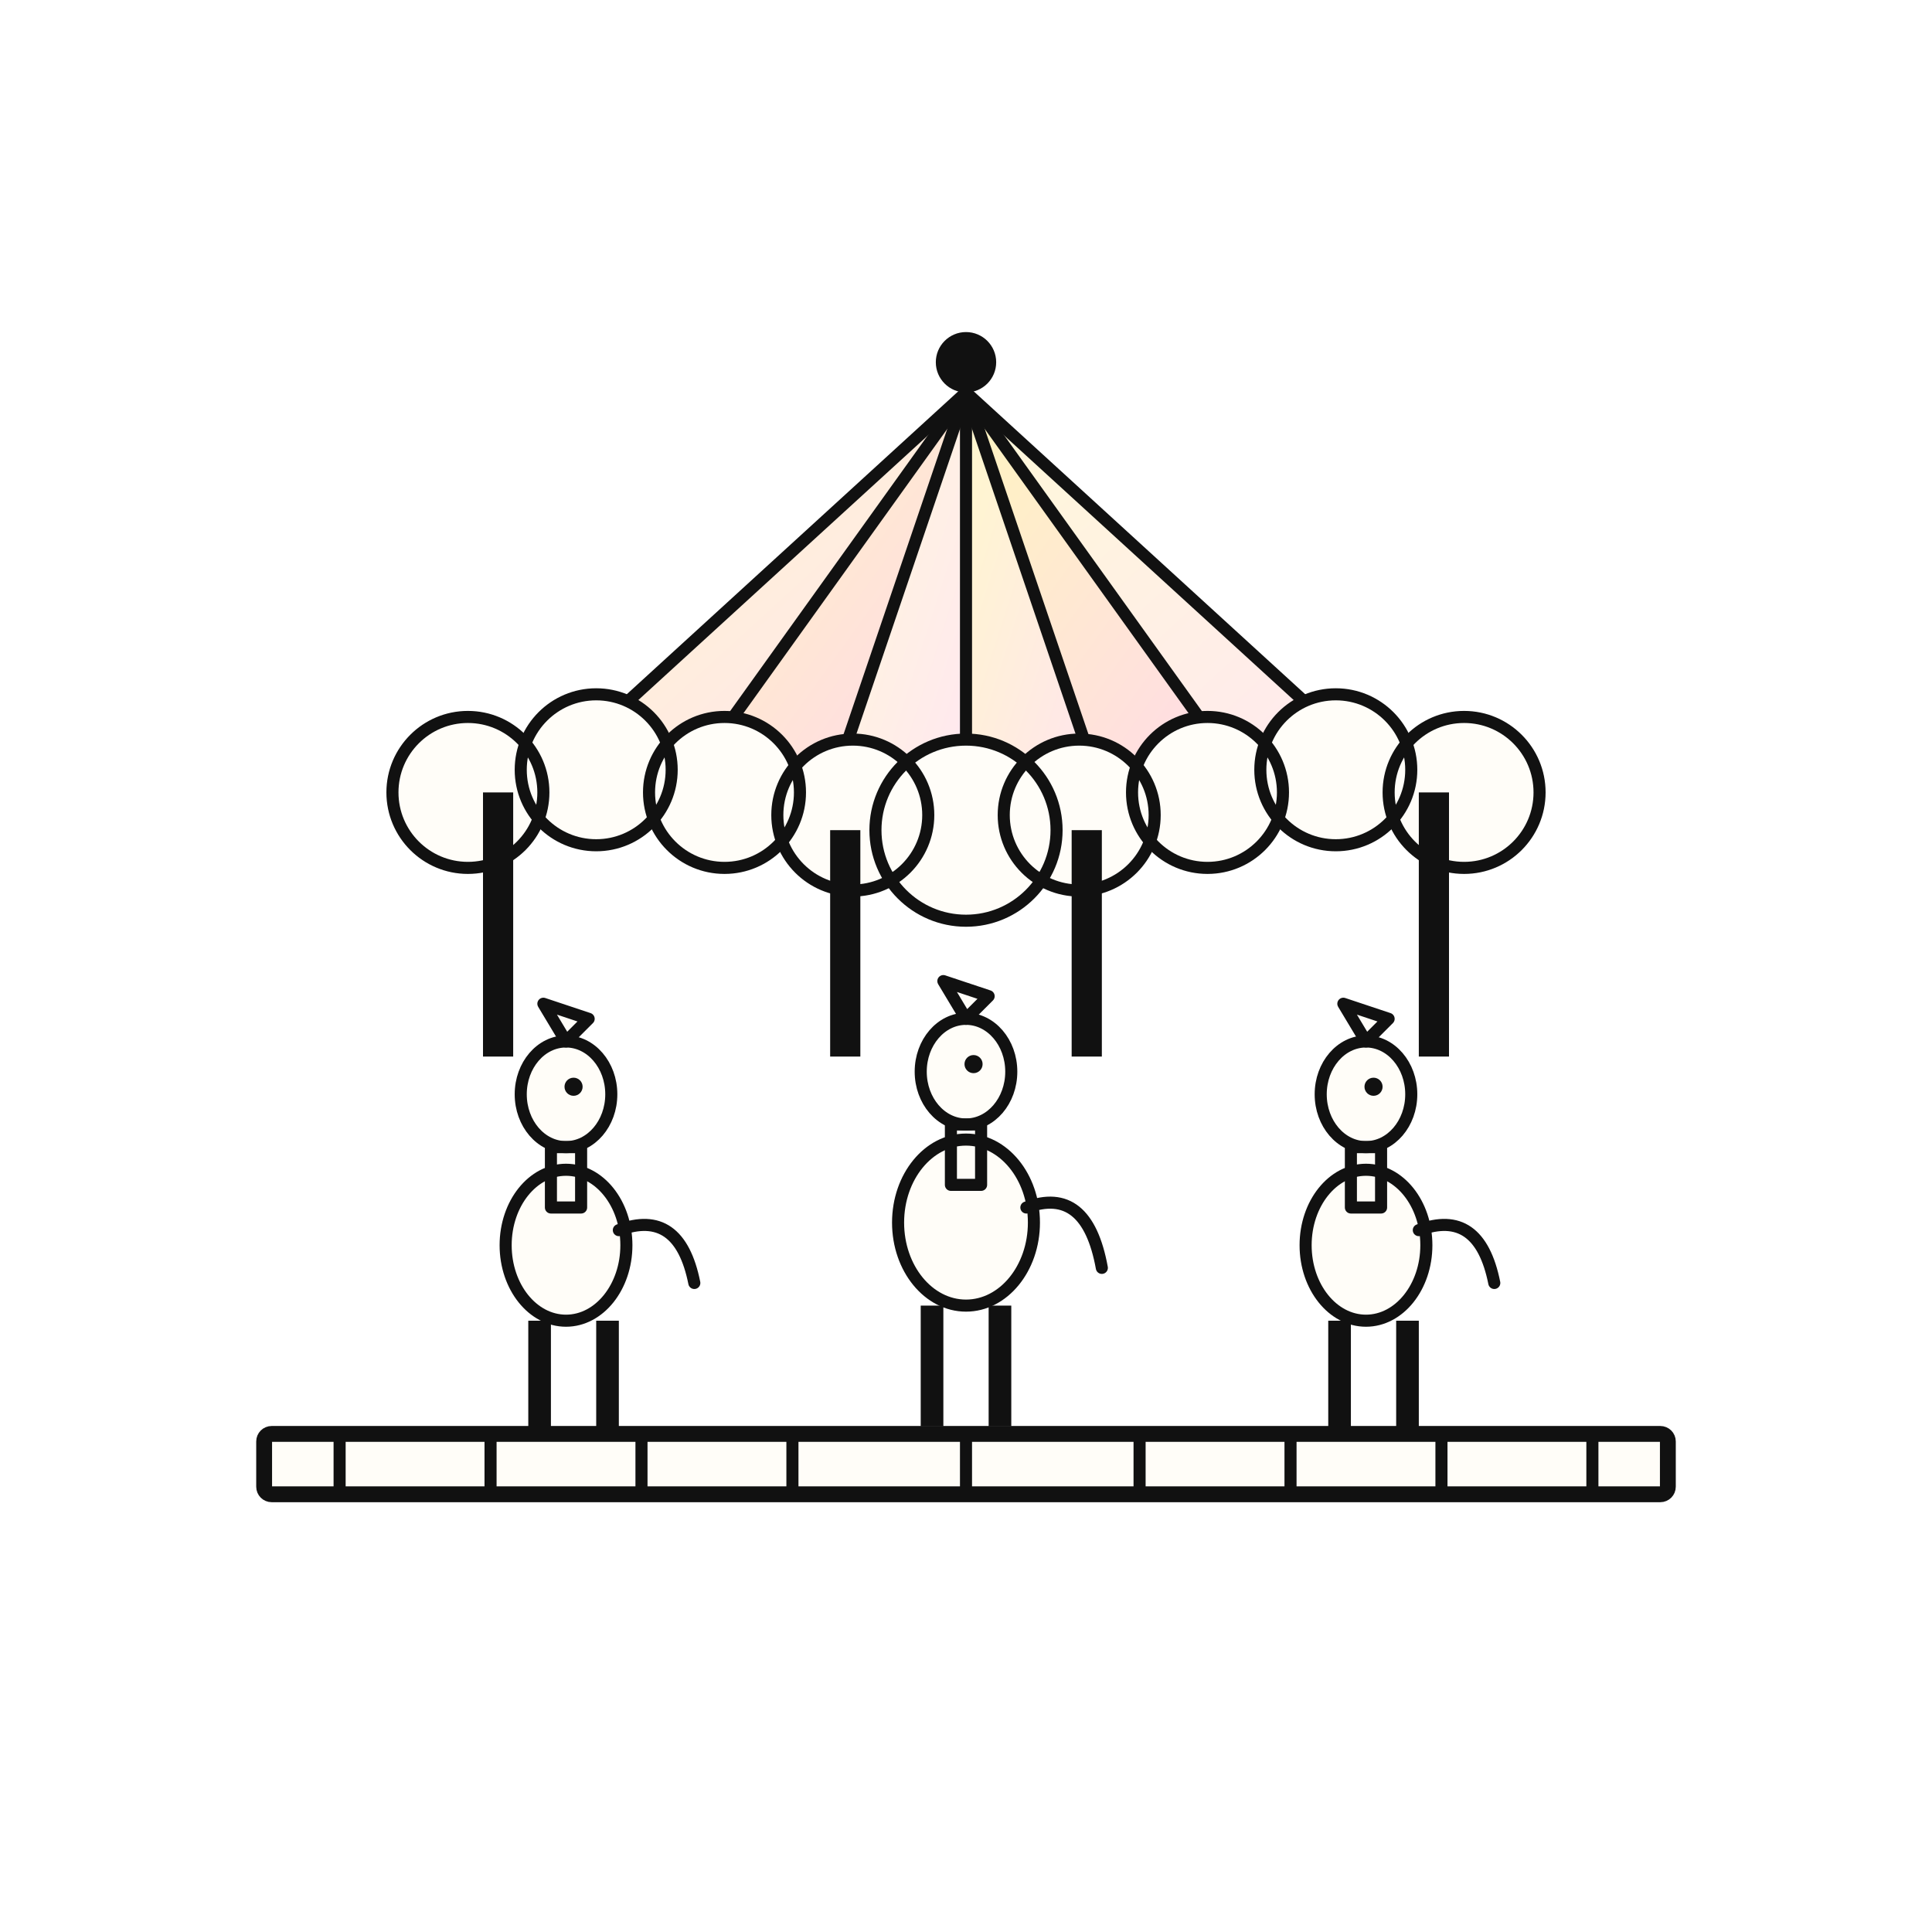
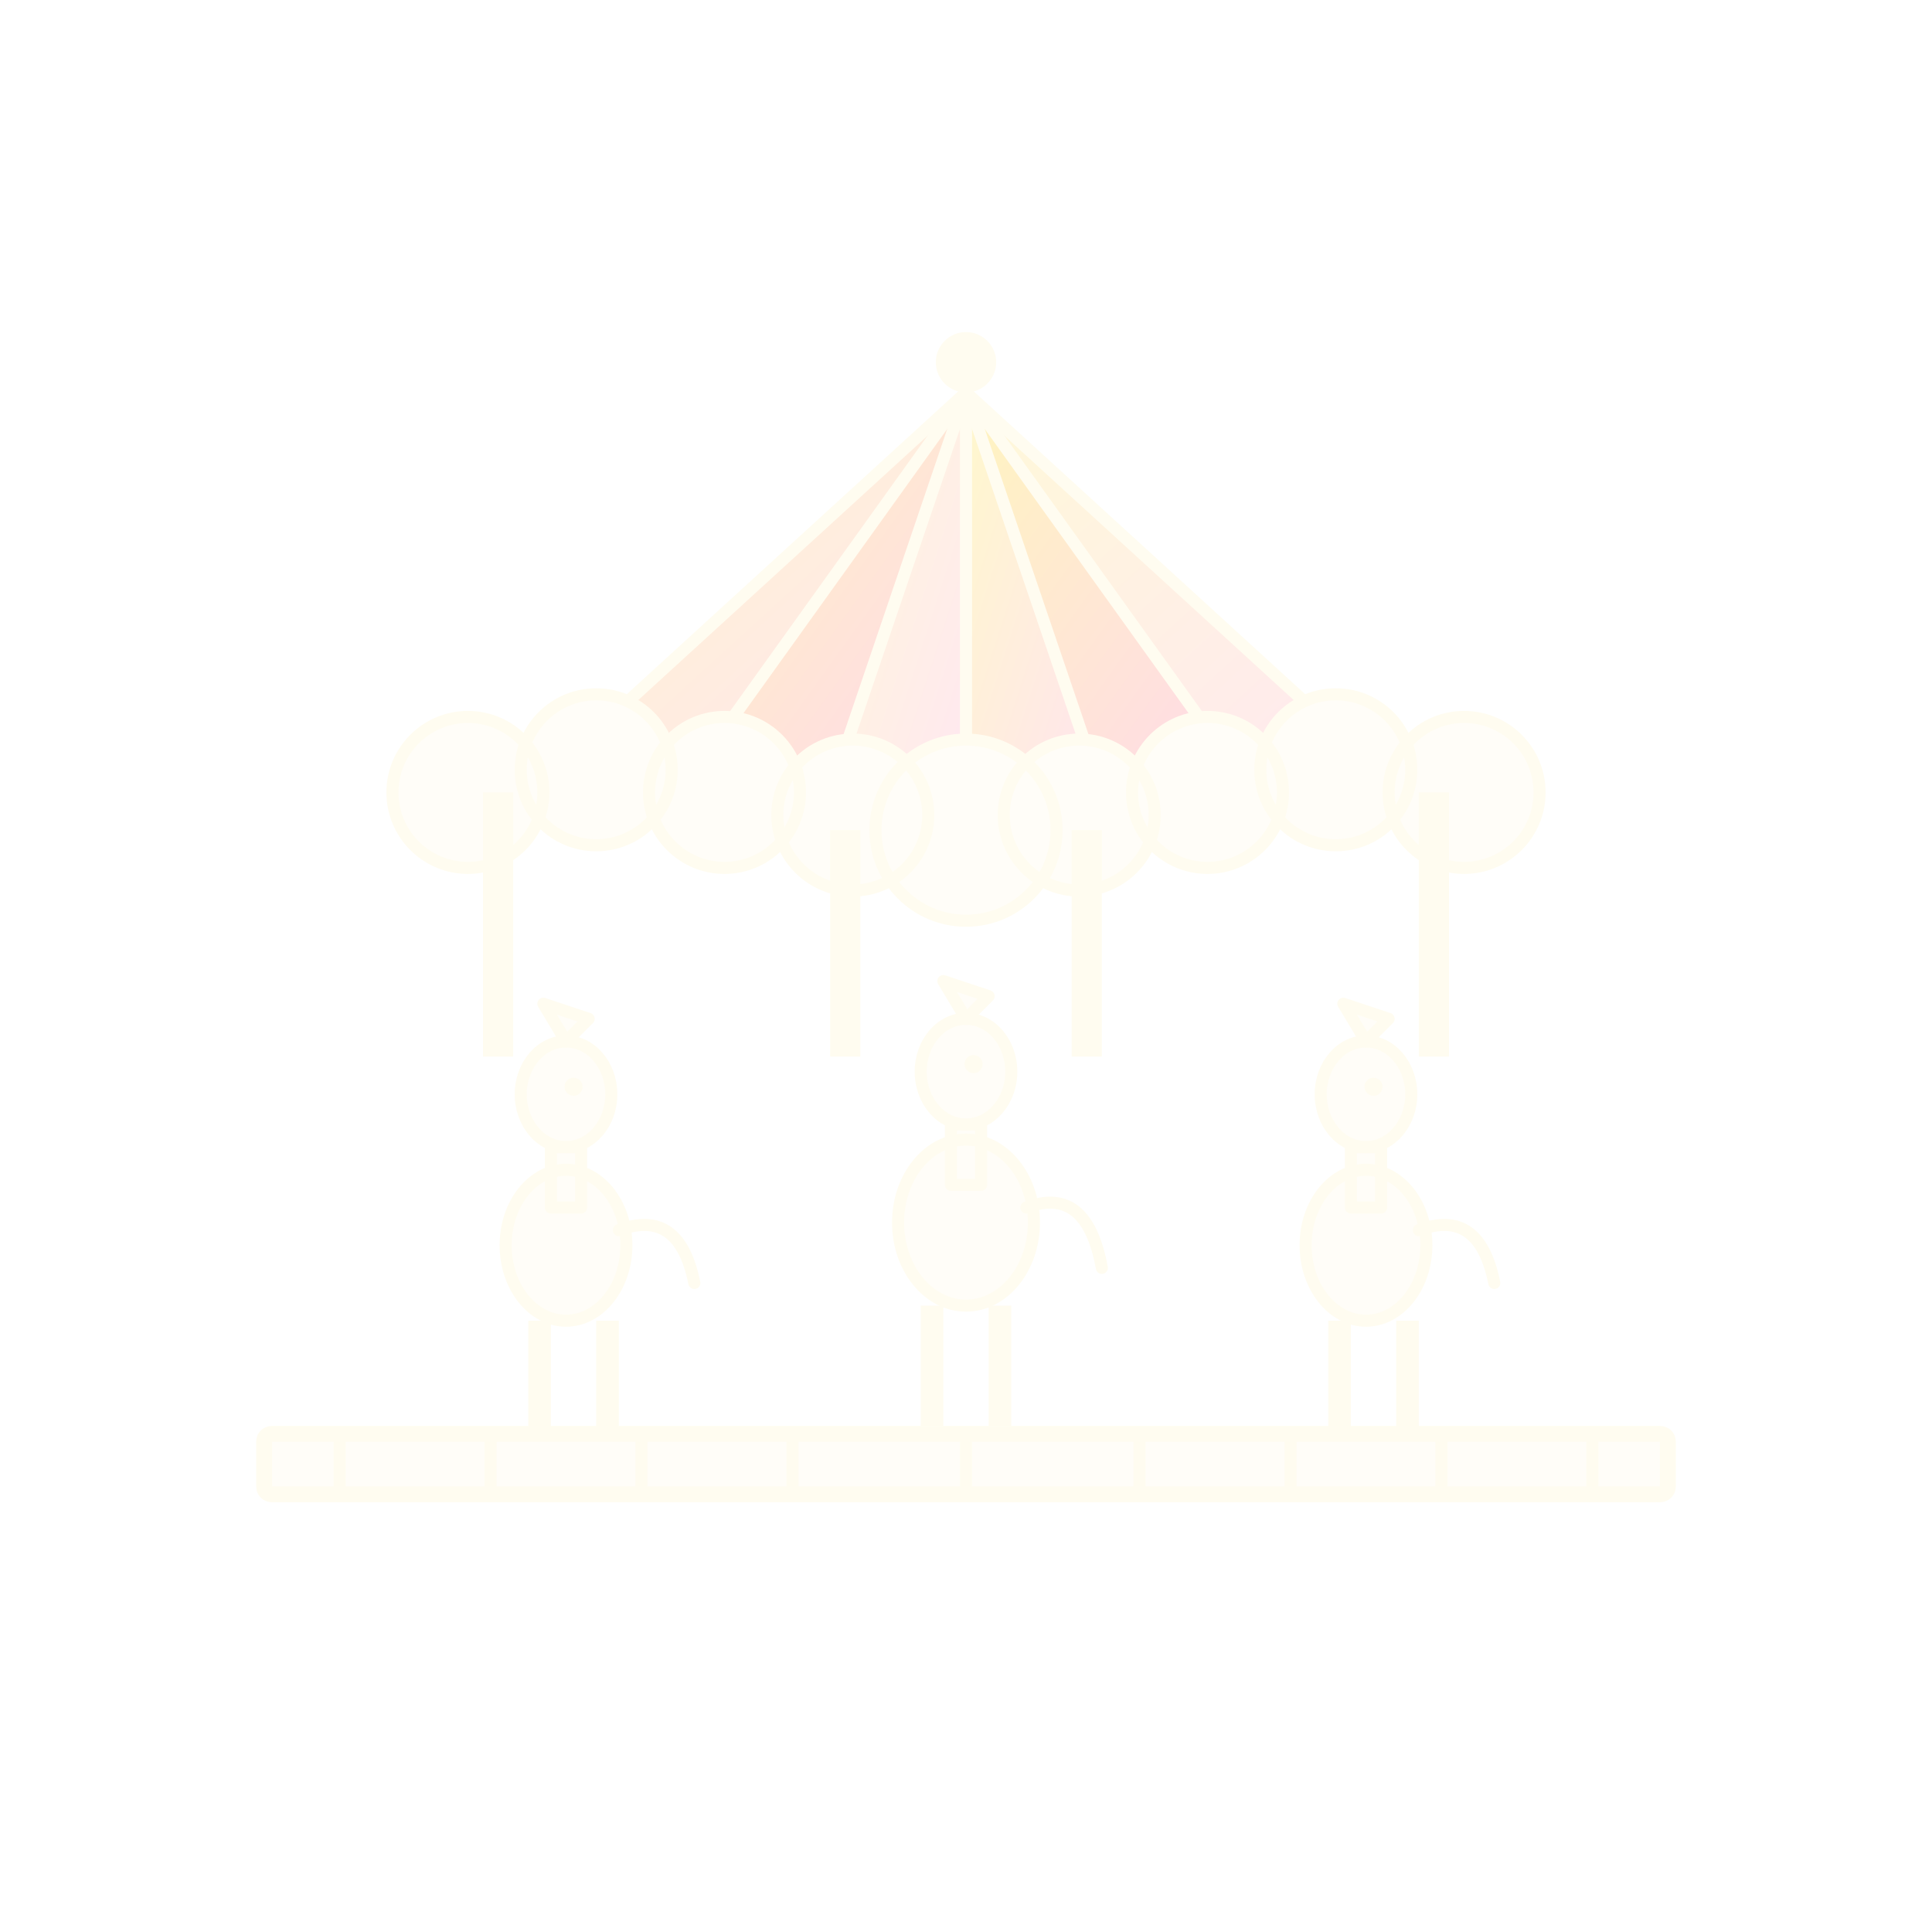
<svg xmlns="http://www.w3.org/2000/svg" viewBox="0 0 256 256" role="img" aria-label="Carousel logo">
  <defs>
    <linearGradient id="gradPage1" x1="0" y1="0" x2="1" y2="1">
      <stop offset="0%" stop-color="#fff8cc" />
      <stop offset="100%" stop-color="#ffe3ef" />
    </linearGradient>
    <linearGradient id="gradPage2" x1="0" y1="0" x2="1" y2="1">
      <stop offset="0%" stop-color="#fff5bf" />
      <stop offset="100%" stop-color="#ffd8ea" />
    </linearGradient>
    <linearGradient id="gradPage3" x1="0" y1="0" x2="1" y2="1">
      <stop offset="0%" stop-color="#fff9d8" />
      <stop offset="100%" stop-color="#ffe7f1" />
    </linearGradient>
    <style>
-       .ink { fill: #111111; }
-       .line { fill: none; stroke: #111111; stroke-width: 2.1; stroke-linecap: round; stroke-linejoin: round; }
-       .line-thin { fill: none; stroke: #111111; stroke-width: 1.6; stroke-linecap: round; stroke-linejoin: round; }
+       .ink { fill: #fffcf0; }
+       .line { fill: none; stroke: #fffcf0; stroke-width: 2.1; stroke-linecap: round; stroke-linejoin: round; }
+       .line-thin { fill: none; stroke: #fffcf0; stroke-width: 1.6; stroke-linecap: round; stroke-linejoin: round; }
      .paper { fill: #fffdf8; }
    </style>
  </defs>
  <circle cx="128" cy="48" r="4" class="ink" />
  <polygon points="128,52 70,105 90,105" fill="url(#gradPage1)" />
  <polygon points="128,52 90,105 110,105" fill="url(#gradPage2)" />
  <polygon points="128,52 110,105 128,108" fill="url(#gradPage3)" />
  <polygon points="128,52 128,108 146,105" fill="url(#gradPage1)" />
  <polygon points="128,52 146,105 166,105" fill="url(#gradPage2)" />
  <polygon points="128,52 166,105 186,105" fill="url(#gradPage3)" />
  <line x1="128" y1="52" x2="70" y2="105" class="line-thin" />
  <line x1="128" y1="52" x2="90" y2="105" class="line-thin" />
  <line x1="128" y1="52" x2="110" y2="105" class="line-thin" />
  <line x1="128" y1="52" x2="128" y2="108" class="line-thin" />
  <line x1="128" y1="52" x2="146" y2="105" class="line-thin" />
  <line x1="128" y1="52" x2="166" y2="105" class="line-thin" />
  <line x1="128" y1="52" x2="186" y2="105" class="line-thin" />
  <circle cx="62" cy="105" r="10" class="paper" />
  <circle cx="79" cy="102" r="10" class="paper" />
  <circle cx="96" cy="105" r="10" class="paper" />
  <circle cx="113" cy="108" r="10" class="paper" />
  <circle cx="128" cy="110" r="12" class="paper" />
  <circle cx="143" cy="108" r="10" class="paper" />
  <circle cx="160" cy="105" r="10" class="paper" />
  <circle cx="177" cy="102" r="10" class="paper" />
  <circle cx="194" cy="105" r="10" class="paper" />
  <circle cx="62" cy="105" r="10" class="line-thin" />
  <circle cx="79" cy="102" r="10" class="line-thin" />
  <circle cx="96" cy="105" r="10" class="line-thin" />
  <circle cx="113" cy="108" r="10" class="line-thin" />
  <circle cx="128" cy="110" r="12" class="line-thin" />
  <circle cx="143" cy="108" r="10" class="line-thin" />
  <circle cx="160" cy="105" r="10" class="line-thin" />
  <circle cx="177" cy="102" r="10" class="line-thin" />
  <circle cx="194" cy="105" r="10" class="line-thin" />
  <rect x="64" y="105" width="4" height="35" class="ink" />
  <rect x="110" y="110" width="4" height="30" class="ink" />
  <rect x="142" y="110" width="4" height="30" class="ink" />
  <rect x="188" y="105" width="4" height="35" class="ink" />
  <g>
    <ellipse cx="75" cy="145" rx="6" ry="7" class="paper" />
    <polygon points="75,138 72,133 78,135" class="paper" />
    <rect x="73" y="152" width="4" height="8" class="paper" />
    <ellipse cx="75" cy="165" rx="8" ry="10" class="paper" />
    <rect x="70" y="175" width="3" height="15" class="ink" />
    <rect x="79" y="175" width="3" height="15" class="ink" />
    <circle cx="76" cy="144" r="1.2" class="ink" />
    <ellipse cx="75" cy="145" rx="6" ry="7" class="line-thin" />
    <polygon points="75,138 72,133 78,135" class="line-thin" />
    <rect x="73" y="152" width="4" height="8" class="line-thin" />
    <ellipse cx="75" cy="165" rx="8" ry="10" class="line-thin" />
    <path d="M82 163 Q90 160 92 170" class="line-thin" />
  </g>
  <g>
    <ellipse cx="128" cy="142" rx="6" ry="7" class="paper" />
    <polygon points="128,135 125,130 131,132" class="paper" />
    <rect x="126" y="149" width="4" height="8" class="paper" />
    <ellipse cx="128" cy="162" rx="9" ry="11" class="paper" />
    <rect x="122" y="173" width="3" height="16" class="ink" />
    <rect x="131" y="173" width="3" height="16" class="ink" />
    <circle cx="129" cy="141" r="1.2" class="ink" />
    <ellipse cx="128" cy="142" rx="6" ry="7" class="line-thin" />
    <polygon points="128,135 125,130 131,132" class="line-thin" />
    <rect x="126" y="149" width="4" height="8" class="line-thin" />
    <ellipse cx="128" cy="162" rx="9" ry="11" class="line-thin" />
    <path d="M136 160 Q144 157 146 168" class="line-thin" />
  </g>
  <g>
    <ellipse cx="181" cy="145" rx="6" ry="7" class="paper" />
    <polygon points="181,138 178,133 184,135" class="paper" />
    <rect x="179" y="152" width="4" height="8" class="paper" />
    <ellipse cx="181" cy="165" rx="8" ry="10" class="paper" />
    <rect x="176" y="175" width="3" height="15" class="ink" />
    <rect x="185" y="175" width="3" height="15" class="ink" />
    <circle cx="182" cy="144" r="1.2" class="ink" />
    <ellipse cx="181" cy="145" rx="6" ry="7" class="line-thin" />
    <polygon points="181,138 178,133 184,135" class="line-thin" />
    <rect x="179" y="152" width="4" height="8" class="line-thin" />
    <ellipse cx="181" cy="165" rx="8" ry="10" class="line-thin" />
    <path d="M188 163 Q196 160 198 170" class="line-thin" />
  </g>
  <rect x="35" y="190" width="186" height="8" rx="1" class="paper" />
  <rect x="35" y="190" width="186" height="8" rx="1" class="line" />
  <line x1="45" y1="190" x2="45" y2="198" class="line-thin" />
  <line x1="65" y1="190" x2="65" y2="198" class="line-thin" />
  <line x1="85" y1="190" x2="85" y2="198" class="line-thin" />
  <line x1="105" y1="190" x2="105" y2="198" class="line-thin" />
  <line x1="128" y1="190" x2="128" y2="198" class="line-thin" />
  <line x1="151" y1="190" x2="151" y2="198" class="line-thin" />
  <line x1="171" y1="190" x2="171" y2="198" class="line-thin" />
  <line x1="191" y1="190" x2="191" y2="198" class="line-thin" />
  <line x1="211" y1="190" x2="211" y2="198" class="line-thin" />
</svg>
